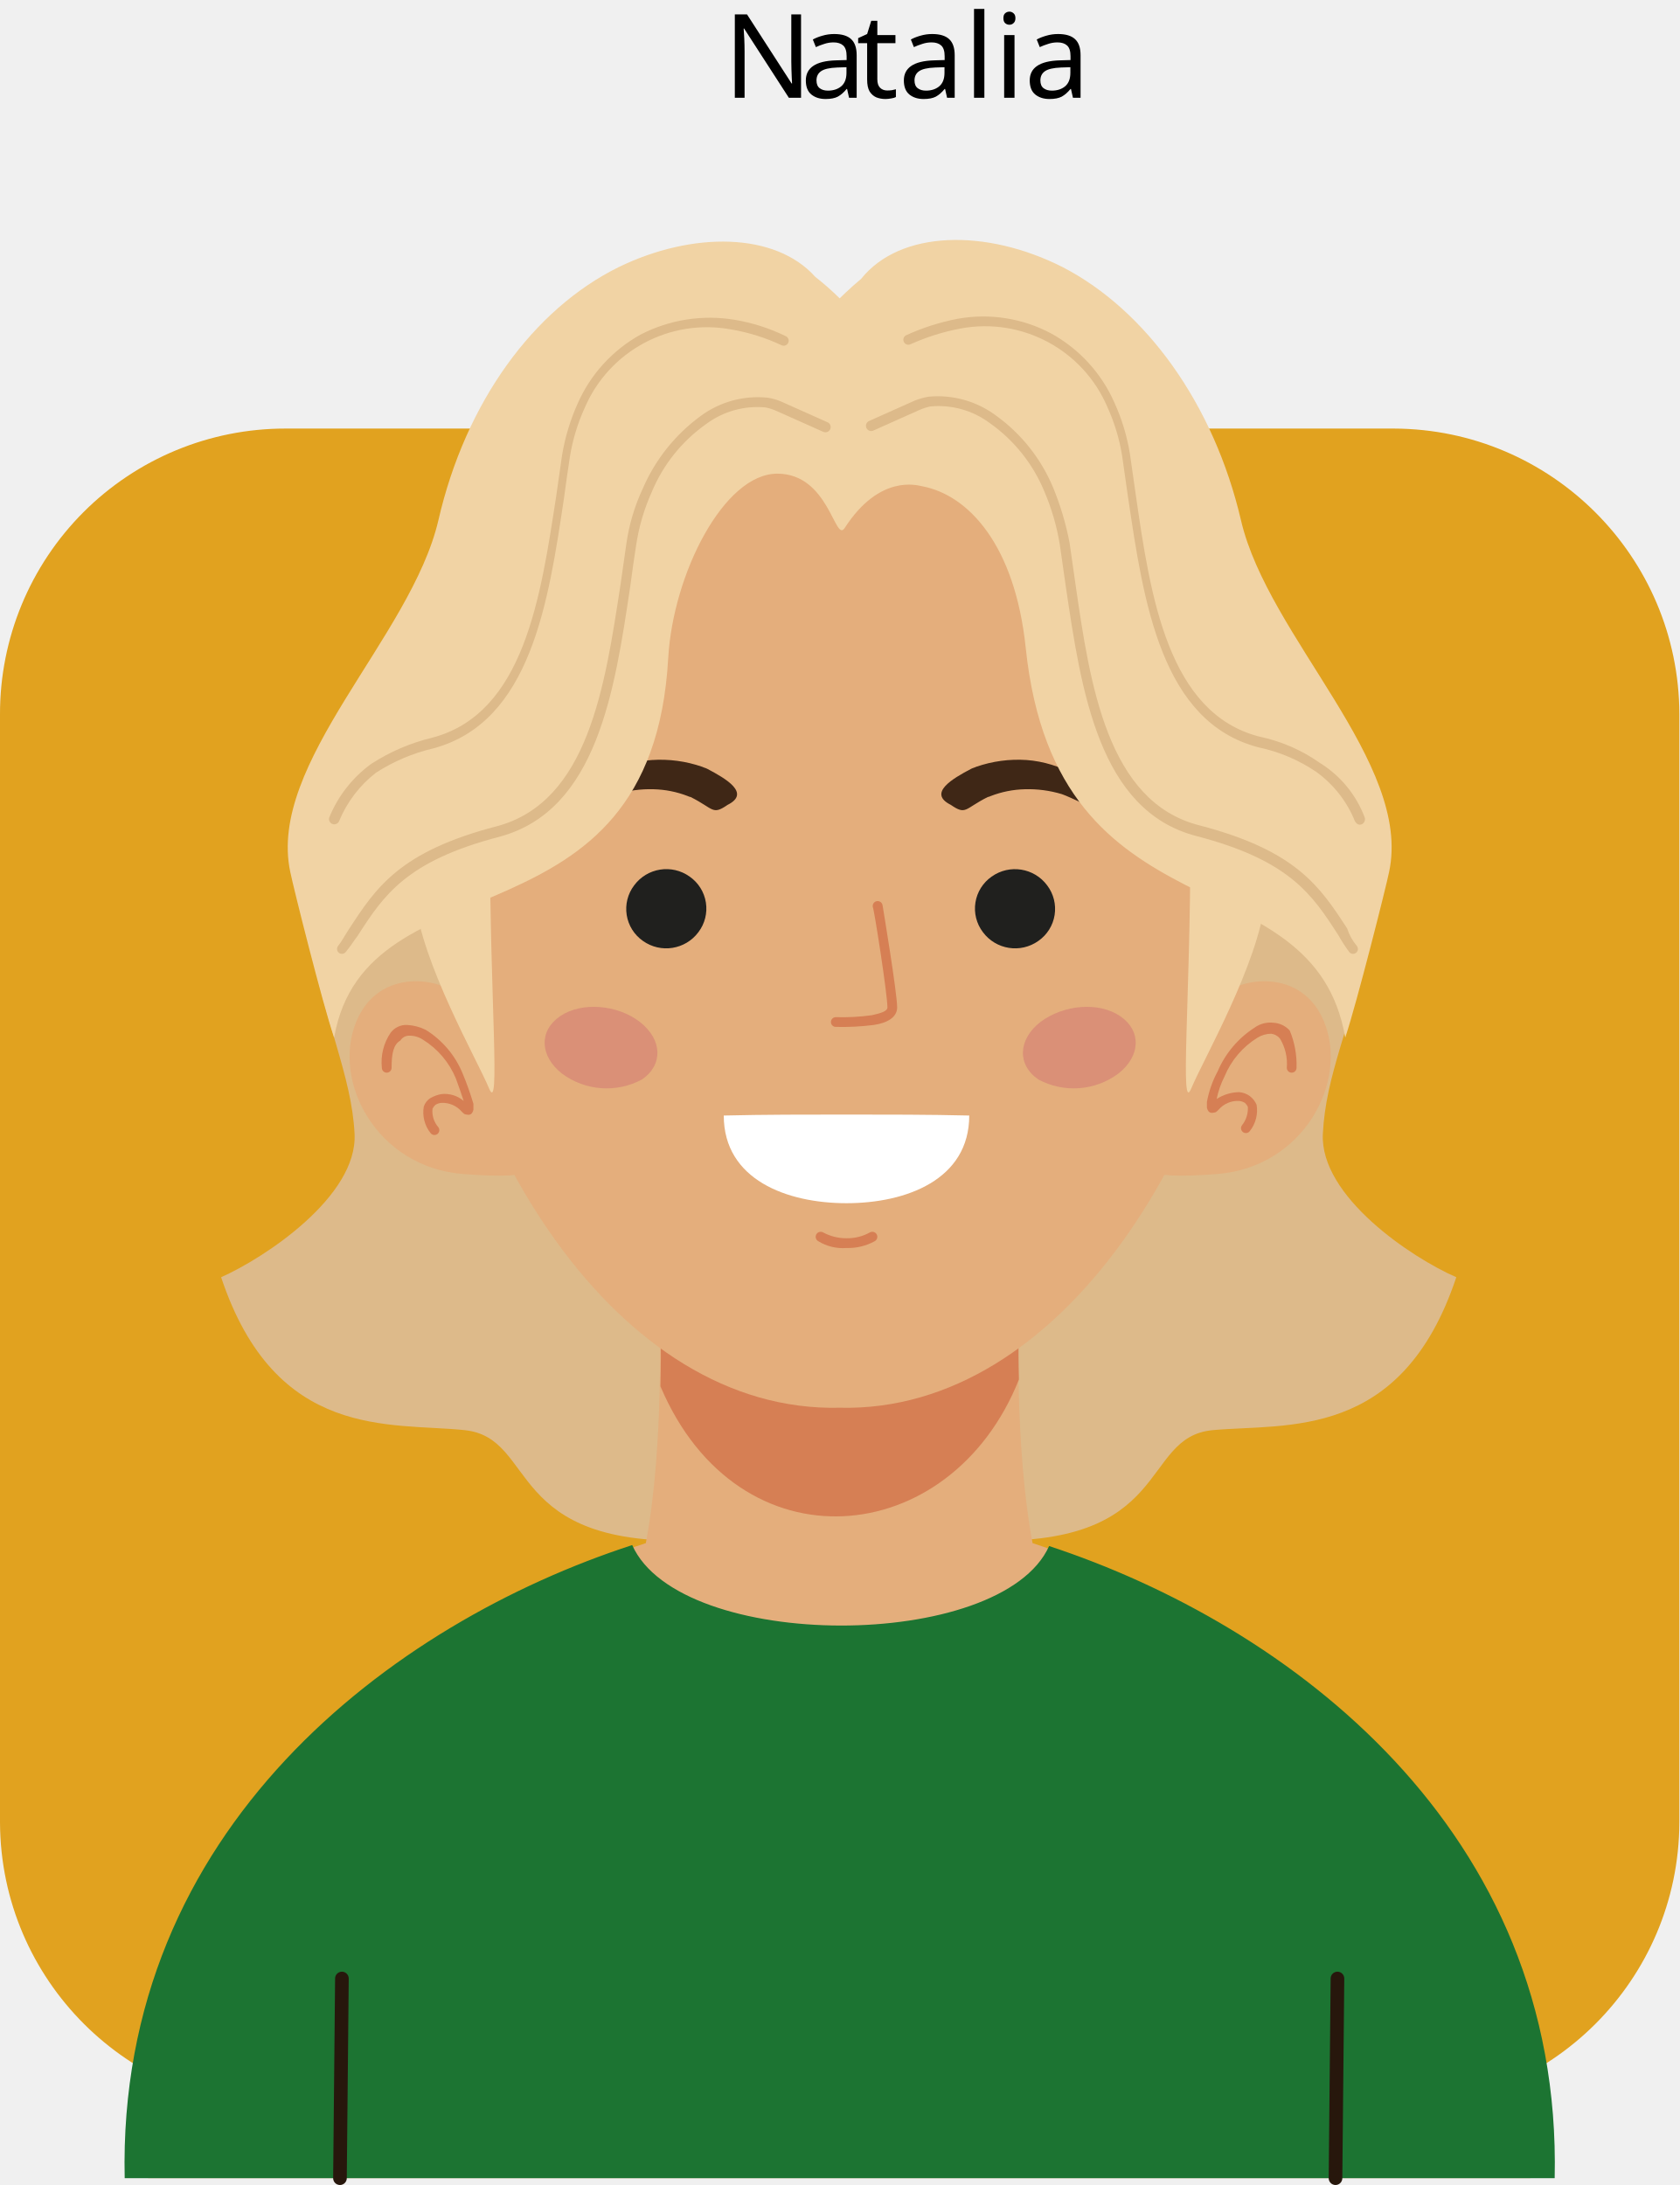
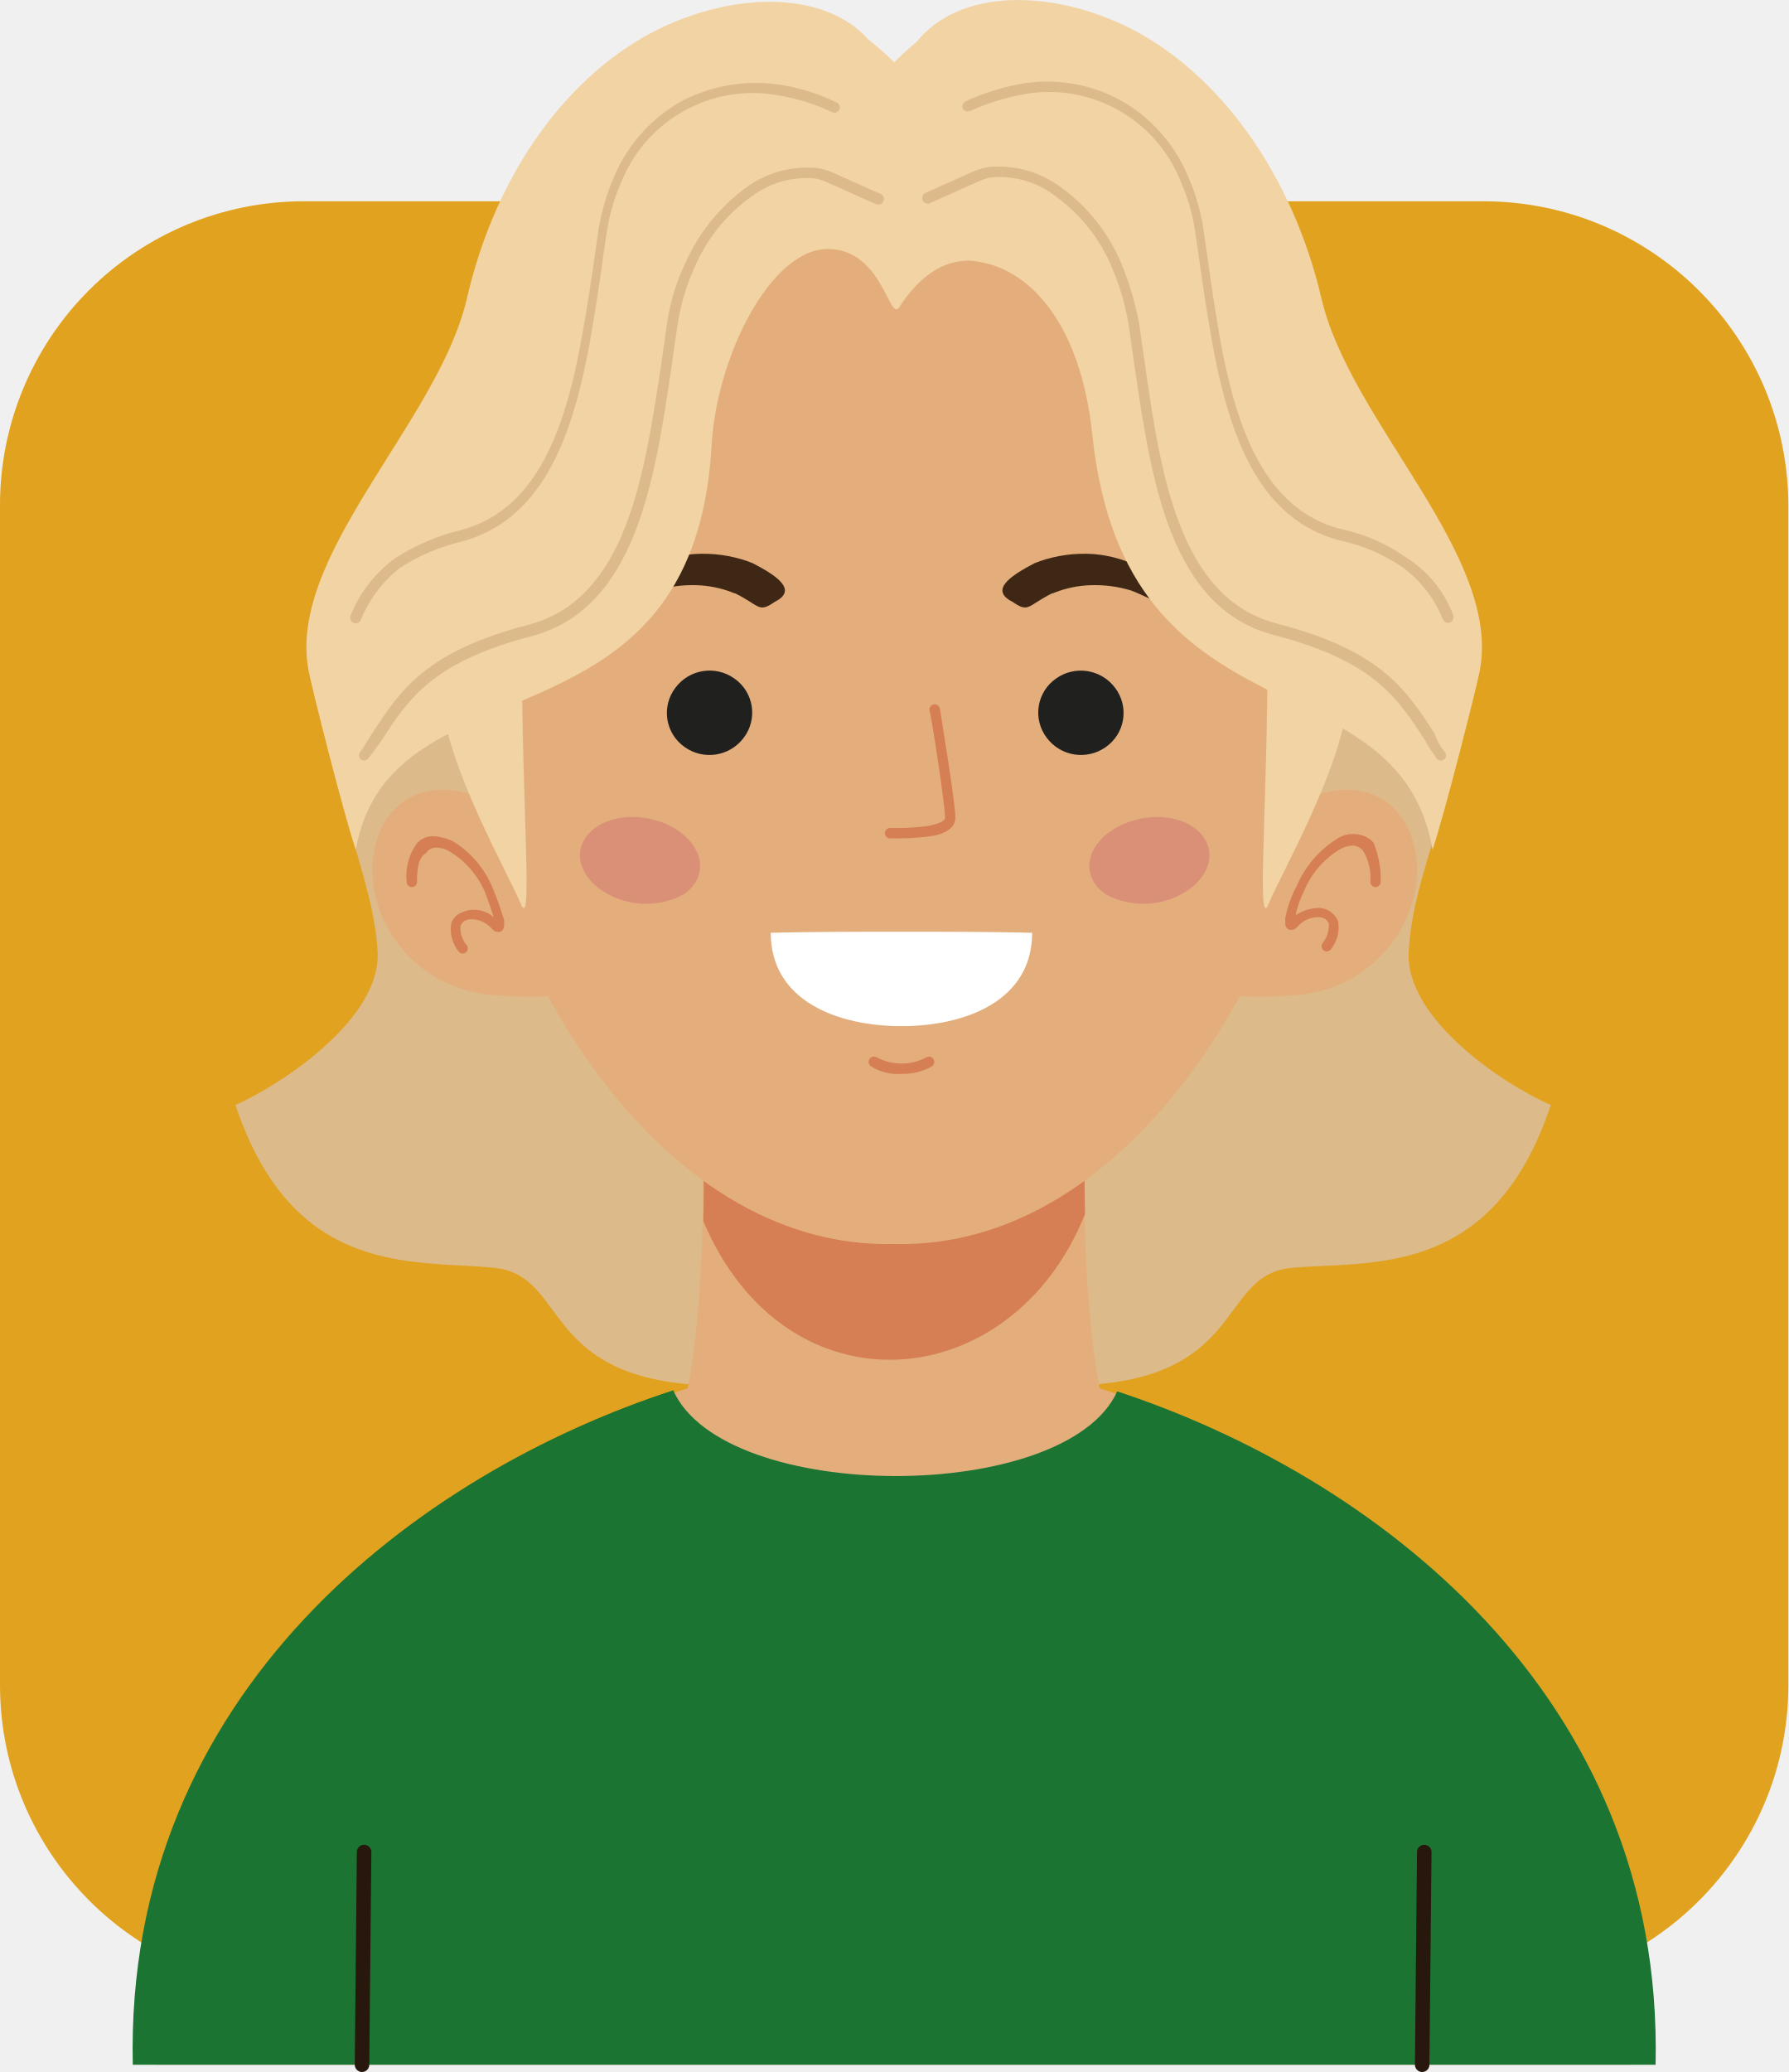
- <svg xmlns="http://www.w3.org/2000/svg" viewBox="0 0 172.4 224.33">
+ <svg xmlns="http://www.w3.org/2000/svg" viewBox="0 0 172.4 199.7">
  <defs>
-     <style>.cls-1{fill:#e1a21f;}.cls-1,.cls-10,.cls-11,.cls-2,.cls-3,.cls-4,.cls-5,.cls-6,.cls-7,.cls-8,.cls-9{fill-rule:evenodd;}.cls-2{fill:#ddba8a;}.cls-3{fill:#e4ae7c;}.cls-4{fill:#d67f54;}.cls-5{fill:#1c7432;}.cls-6{fill:#20201e;}.cls-7{fill:#da9077;}.cls-8{fill:#3f2716;}.cls-9{fill:#fff;}.cls-10{fill:#27170c;}.cls-11{fill:#f1d3a4;}.cls-12{isolation:isolate;font-size:12px;font-family:MyriadPro-Regular, Myriad Pro;}.cls-13{letter-spacing:0em;}</style>
+     <style>.cls-1{fill:#e1a21f;}.cls-1,.cls-10,.cls-11,.cls-2,.cls-3,.cls-4,.cls-5,.cls-6,.cls-7,.cls-8,.cls-9{fill-rule:evenodd;}.cls-2{fill:#ddba8a;}.cls-3{fill:#e4ae7c;}.cls-4{fill:#d67f54;}.cls-5{fill:#1c7432;}.cls-6{fill:#20201e;}.cls-7{fill:#da9077;}.cls-8{fill:#3f2716;}.cls-9{fill:#fff;}.cls-10{fill:#27170c;}.cls-11{fill:#f1d3a4;}</style>
  </defs>
  <g id="Layer_2" data-name="Layer 2">
    <g id="Icon">
-       <path class="cls-1" d="M29.3,44H143.1a29.41,29.41,0,0,1,29.3,29.3v113.8a29.41,29.41,0,0,1-29.3,29.3H29.3A29.41,29.41,0,0,1,0,187.13V73.33A29.28,29.28,0,0,1,29.3,44Z" />
-       <path class="cls-2" d="M31.2,94.13c2.1,11,4.9,16.2,5.2,22.3.3,6.4-9.2,12.7-13.7,14.7,5.6,16.8,17.4,14.9,25,15.7s3.9,12.2,24.2,11.3l9.7-69.5-50.4,5.5ZM93,95.73l7.3,62.4c20.3.9,16.6-10.6,24.2-11.3s19.4,1.1,25-15.7c-4.6-2-14-8.3-13.7-14.7.3-6.1,2.8-10.8,5-20.6l-12-4.9Z" />
-       <path class="cls-3" d="M47.1,102.73c-.2-1.9-7.9-4.1-10.5,2.1s2.1,15,10.9,15.7,6.2-.9,6.2-.9Z" />
-       <path class="cls-3" d="M125.4,102.73c.2-1.9,7.9-4.1,10.5,2.1s-2.1,15-10.9,15.7-6.2-.9-6.2-.9Z" />
-       <path class="cls-3" d="M86.2,223.63h-71c-.8-36.3,27.1-57.4,51.1-65.2,1.9-10.1,1.4-23.3,1.4-23.3h36.9s-.5,13.1,1.4,23.3c24,7.9,51.9,28.9,51.1,65.2Z" />
-       <path class="cls-4" d="M104.6,135.23s-.1,2.6,0,6.4c-7,17.6-28.8,19.6-36.8.7.1-4.2,0-7.1,0-7.1Z" />
-       <path class="cls-5" d="M159.6,223.63c.8-35.8-27.3-56.8-51.9-64.9-4.9,10.9-37.9,10.9-42.8-.1-24.6,8-52.9,29.1-52.1,65Z" />
-       <path class="cls-3" d="M86.2,144.53c-45.8,1.1-68.9-111.8,0-108.9C155,32.73,131.9,145.63,86.2,144.53Z" />
-       <path class="cls-6" d="M70.8,90a4,4,0,0,1,.9,5.7,4.12,4.12,0,0,1-5.7.9,4,4,0,0,1-.9-5.7A4.11,4.11,0,0,1,70.8,90Z" />
-       <path class="cls-6" d="M101.8,90a4,4,0,0,0-.9,5.7,4.12,4.12,0,0,0,5.7.9,4,4,0,0,0,.9-5.7A4.12,4.12,0,0,0,101.8,90Z" />
-       <path class="cls-7" d="M65.7,104.93c2.3,1.8,2.4,4.4.2,5.9a7.67,7.67,0,0,1-8.2-.6c-2.3-1.8-2.4-4.4-.2-5.9S63.4,103.13,65.7,104.93Z" />
-       <path class="cls-7" d="M106.8,104.93c-2.3,1.8-2.4,4.4-.2,5.9a7.67,7.67,0,0,0,8.2-.6c2.3-1.8,2.4-4.4.2-5.9S109.2,103.13,106.8,104.93Z" />
-       <path class="cls-8" d="M72.6,78.93c-.2-.1-.3-.1-.5-.2a13.11,13.11,0,0,0-5.2-.7,11.7,11.7,0,0,0-4.9,1.5c-.7.5-3.6,2.8-2.8,3.7.3.1,3.2-1.4,4.1-1.7a12,12,0,0,1,3.8-.5,10.39,10.39,0,0,1,3.5.7,1,1,0,0,0,.3.1c2.4,1.2,2.2,1.9,3.8.8C77.1,81.43,74.5,79.93,72.6,78.93Z" />
-       <path class="cls-8" d="M99.7,78.93c.2-.1.3-.1.5-.2a13.11,13.11,0,0,1,5.2-.7,11.7,11.7,0,0,1,4.9,1.5c.7.5,3.6,2.8,2.8,3.7-.3.1-3.2-1.4-4.1-1.7a12,12,0,0,0-3.8-.5,10.39,10.39,0,0,0-3.5.7,1,1,0,0,1-.3.1c-2.4,1.2-2.2,1.9-3.8.8C95.2,81.43,97.8,79.93,99.7,78.93Z" />
-       <path class="cls-9" d="M74.3,114.53c4.2-.1,8.4-.1,12.6-.1s8.4,0,12.6.1c0,6.6-6.5,9-12.6,9h0C80.8,123.53,74.3,121.13,74.3,114.53Z" />
-       <path class="cls-4" d="M84,127.43a.51.51,0,0,1,.5-.9,5,5,0,0,0,2.4.6,4.75,4.75,0,0,0,2.4-.6.51.51,0,1,1,.5.9,5.66,5.66,0,0,1-2.9.7A4.83,4.83,0,0,1,84,127.43Z" />
-       <path class="cls-4" d="M85.8,105.43a.5.5,0,0,1,0-1,22.34,22.34,0,0,0,3.7-.2c.9-.2,1.6-.4,1.6-.8,0-1.4-1.4-10.3-1.5-10.3a.51.51,0,1,1,1-.2s1.5,9,1.5,10.5c0,1-1,1.6-2.4,1.8A25.49,25.49,0,0,1,85.8,105.43Z" />
-       <path class="cls-4" d="M133.1,109.63a.5.5,0,0,1-1,0,5,5,0,0,0-.7-3,1.38,1.38,0,0,0-.9-.5,2.73,2.73,0,0,0-1.4.4,8.5,8.5,0,0,0-3.4,4,9.05,9.05,0,0,0-.8,2.3,4.35,4.35,0,0,1,2.3-.7,2.1,2.1,0,0,1,1.1.4,2.18,2.18,0,0,1,.7.9,3.43,3.43,0,0,1-.7,2.7.5.5,0,0,1-.8-.6,2.76,2.76,0,0,0,.6-1.9,1.38,1.38,0,0,0-.3-.4,1.42,1.42,0,0,0-.6-.2,2.59,2.59,0,0,0-2.1.9c-.2.2-.3.3-.5.3-.4.1-.6-.1-.7-.5h0v-.6A10.59,10.59,0,0,1,125,110a10,10,0,0,1,3.8-4.5,2.75,2.75,0,0,1,1.9-.5,2.46,2.46,0,0,1,1.7.8A9.17,9.17,0,0,1,133.1,109.63Z" />
-       <path class="cls-4" d="M40.2,109.63a.5.5,0,0,1-1,0,5.39,5.39,0,0,1,.9-3.6,2,2,0,0,1,1.7-.8,4.89,4.89,0,0,1,1.9.5,9.5,9.5,0,0,1,3.8,4.5,30.71,30.71,0,0,1,1.1,3.1v.6h0c-.1.4-.3.6-.7.5-.2,0-.3-.1-.5-.3a2.59,2.59,0,0,0-2.1-.9,1.42,1.42,0,0,0-.6.2,1.38,1.38,0,0,0-.3.4,2.5,2.5,0,0,0,.6,1.9.5.5,0,0,1-.8.6,3.43,3.43,0,0,1-.7-2.7,1.6,1.6,0,0,1,.7-.9,3.58,3.58,0,0,1,1.1-.4,3,3,0,0,1,2.3.7c-.2-.6-.5-1.5-.8-2.3a8.5,8.5,0,0,0-3.4-4,2.5,2.5,0,0,0-1.4-.4,1.05,1.05,0,0,0-.9.5C40.4,107.23,40.2,108.13,40.2,109.63Z" />
-       <path class="cls-10" d="M34.4,203.13a.7.7,0,0,1,1.4,0l-.2,20.5a.7.7,0,1,1-1.4,0Z" />
-       <path class="cls-10" d="M136.6,203.13a.7.7,0,0,1,1.4,0l-.2,20.5a.7.7,0,1,1-1.4,0Z" />
-       <path class="cls-11" d="M42.6,92.33c.7,6.6,6.4,16.5,7.6,19.4s.1-9.3.1-24.9S42.6,92.33,42.6,92.33Z" />
-       <path class="cls-11" d="M129.9,92.33c-.7,6.6-6.4,16.5-7.6,19.4s-.1-9.3-.1-24.9S129.9,92.33,129.9,92.33Z" />
-       <path class="cls-11" d="M79.8,48.63c-5.5,0-10.7,10.3-11.2,18.9-1.7,30.6-31,20.1-34.3,39-1.2-3.5-4.2-15.5-4.5-17-2.4-11.2,12.4-24.1,15.2-36.1,2.8-12.2,9.8-21.7,18.5-26,7.6-3.7,16.1-3.6,20.2,1a29.58,29.58,0,0,1,2.5,2.2s1-1,2.2-2c4-5,12.8-5.2,20.7-1.2,8.5,4.4,15.5,14,18.3,26s17.6,24.9,15.2,36.1c-.3,1.5-3.3,13.4-4.5,17-3.3-19-29.6-9.5-32.8-40-1.1-10.6-5.9-15.7-10.6-16.6-.5-.1-4.4-1.3-8,4.3C85.7,55.73,85.1,48.63,79.8,48.63Z" />
-       <path class="cls-2" d="M35.5,97.73a.5.5,0,0,1-.8-.6c.4-.5.7-1.1,1.1-1.7,2.8-4.3,5.2-8,15.2-10.6,9.4-2.5,11.1-14.4,12.7-24.8l.6-4.2a20,20,0,0,1,1.7-5.7,18.09,18.09,0,0,1,5.9-7.4,9.88,9.88,0,0,1,6.9-1.9,5.73,5.73,0,0,1,1.4.4l4.7,2.1a.54.54,0,1,1-.4,1l-4.7-2.1a5.64,5.64,0,0,0-1.2-.4,8.81,8.81,0,0,0-6.1,1.7,16.12,16.12,0,0,0-5.6,7A20.93,20.93,0,0,0,65.3,56q-.3,1.95-.6,4.2c-1.6,10.7-3.4,23-13.4,25.7-9.6,2.5-11.9,6-14.6,10.2C36.3,96.63,36,97.13,35.5,97.73Z" />
-       <path class="cls-2" d="M34.8,84.33a.54.54,0,0,1-1-.4,12.79,12.79,0,0,1,4.3-5.5h0a20.29,20.29,0,0,1,6.3-2.7c9.4-2.5,11.1-14.4,12.7-24.8l.6-4.2a21.83,21.83,0,0,1,1.6-5.3,15,15,0,0,1,6.5-7.1,15.48,15.48,0,0,1,9.6-1.5,19.17,19.17,0,0,1,5.3,1.7.51.51,0,0,1-.5.9,20,20,0,0,0-5.1-1.6A13.66,13.66,0,0,0,60,41.93a19.43,19.43,0,0,0-1.5,5q-.3,1.95-.6,4.2c-1.6,10.7-3.4,23-13.4,25.7a18.75,18.75,0,0,0-5.9,2.5h0A12.16,12.16,0,0,0,34.8,84.33Z" />
-       <path class="cls-2" d="M139.3,97.13a.5.5,0,1,1-.8.6,16.29,16.29,0,0,1-1.1-1.7c-2.7-4.2-5-7.7-14.6-10.2-10-2.6-11.8-14.9-13.4-25.7l-.6-4.2a23.45,23.45,0,0,0-1.6-5.5,16.12,16.12,0,0,0-5.6-7,8.81,8.81,0,0,0-6.1-1.7,5.64,5.64,0,0,0-1.2.4l-4.7,2.1a.54.54,0,0,1-.4-1l4.7-2.1a7.37,7.37,0,0,1,1.4-.4,10,10,0,0,1,6.9,1.9,17.33,17.33,0,0,1,5.9,7.4,29.38,29.38,0,0,1,1.7,5.7l.6,4.2c1.5,10.4,3.3,22.4,12.7,24.8,10,2.6,12.4,6.3,15.2,10.6A5.24,5.24,0,0,0,139.3,97.13Z" />
-       <path class="cls-2" d="M140.1,83.93a.59.59,0,0,1-.3.7c-.3.1-.5,0-.7-.3a11.59,11.59,0,0,0-4-5.1h0a16.7,16.7,0,0,0-5.9-2.5c-10-2.6-11.8-14.9-13.4-25.7l-.6-4.2a19.43,19.43,0,0,0-1.5-5,13.66,13.66,0,0,0-15.1-8.1,22.85,22.85,0,0,0-5.1,1.6.51.51,0,1,1-.5-.9,23.23,23.23,0,0,1,5.3-1.7,14.82,14.82,0,0,1,9.6,1.5,15,15,0,0,1,6.5,7.1,20.56,20.56,0,0,1,1.6,5.3l.6,4.2c1.5,10.4,3.3,22.4,12.7,24.8a16.69,16.69,0,0,1,6.2,2.7h0A11.24,11.24,0,0,1,140.1,83.93Z" />
-       <text class="cls-12" transform="translate(74.28 10.04)">N<tspan class="cls-13" x="7.9" y="0">a</tspan>
-         <tspan x="13.63" y="0">talia</tspan>
-       </text>
+       <path class="cls-1" d="M29.3,19.4H143.1a29.41,29.41,0,0,1,29.3,29.3V162.5a29.41,29.41,0,0,1-29.3,29.3H29.3A29.41,29.41,0,0,1,0,162.5V48.7A29.28,29.28,0,0,1,29.3,19.4Z" />
+       <path class="cls-2" d="M31.2,69.5c2.1,11,4.9,16.2,5.2,22.3.3,6.4-9.2,12.7-13.7,14.7,5.6,16.8,17.4,14.9,25,15.7s3.9,12.2,24.2,11.3L81.6,64,31.2,69.5ZM93,71.1l7.3,62.4c20.3.9,16.6-10.6,24.2-11.3s19.4,1.1,25-15.7c-4.6-2-14-8.3-13.7-14.7.3-6.1,2.8-10.8,5-20.6l-12-4.9Z" />
+       <path class="cls-3" d="M47.1,78.1c-.2-1.9-7.9-4.1-10.5,2.1s2.1,15,10.9,15.7,6.2-.9,6.2-.9Z" />
+       <path class="cls-3" d="M125.4,78.1c.2-1.9,7.9-4.1,10.5,2.1s-2.1,15-10.9,15.7-6.2-.9-6.2-.9Z" />
+       <path class="cls-3" d="M86.2,199h-71c-.8-36.3,27.1-57.4,51.1-65.2,1.9-10.1,1.4-23.3,1.4-23.3h36.9s-.5,13.1,1.4,23.3c24,7.9,51.9,28.9,51.1,65.2Z" />
+       <path class="cls-4" d="M104.6,110.6s-.1,2.6,0,6.4c-7,17.6-28.8,19.6-36.8.7.1-4.2,0-7.1,0-7.1Z" />
+       <path class="cls-5" d="M159.6,199c.8-35.8-27.3-56.8-51.9-64.9C102.8,145,69.8,145,64.9,134c-24.6,8-52.9,29.1-52.1,65Z" />
+       <path class="cls-3" d="M86.2,119.9C40.4,121,17.3,8.1,86.2,11,155,8.1,131.9,121,86.2,119.9Z" />
+       <path class="cls-6" d="M70.8,65.4a4,4,0,0,1,.9,5.7A4.12,4.12,0,0,1,66,72a4,4,0,0,1-.9-5.7A4.11,4.11,0,0,1,70.8,65.4Z" />
+       <path class="cls-6" d="M101.8,65.4a4,4,0,0,0-.9,5.7,4.12,4.12,0,0,0,5.7.9,4,4,0,0,0,.9-5.7A4.12,4.12,0,0,0,101.8,65.4Z" />
+       <path class="cls-7" d="M65.7,80.3c2.3,1.8,2.4,4.4.2,5.9a7.67,7.67,0,0,1-8.2-.6c-2.3-1.8-2.4-4.4-.2-5.9S63.4,78.5,65.7,80.3Z" />
+       <path class="cls-7" d="M106.8,80.3c-2.3,1.8-2.4,4.4-.2,5.9a7.67,7.67,0,0,0,8.2-.6c2.3-1.8,2.4-4.4.2-5.9S109.2,78.5,106.8,80.3Z" />
+       <path class="cls-8" d="M72.6,54.3c-.2-.1-.3-.1-.5-.2a13.11,13.11,0,0,0-5.2-.7A11.7,11.7,0,0,0,62,54.9c-.7.5-3.6,2.8-2.8,3.7.3.1,3.2-1.4,4.1-1.7a12,12,0,0,1,3.8-.5,10.39,10.39,0,0,1,3.5.7,1,1,0,0,0,.3.1c2.4,1.2,2.2,1.9,3.8.8C77.1,56.8,74.5,55.3,72.6,54.3Z" />
+       <path class="cls-8" d="M99.7,54.3c.2-.1.3-.1.5-.2a13.11,13.11,0,0,1,5.2-.7,11.7,11.7,0,0,1,4.9,1.5c.7.5,3.6,2.8,2.8,3.7-.3.1-3.2-1.4-4.1-1.7a12,12,0,0,0-3.8-.5,10.39,10.39,0,0,0-3.5.7,1,1,0,0,1-.3.1c-2.4,1.2-2.2,1.9-3.8.8C95.2,56.8,97.8,55.3,99.7,54.3Z" />
+       <path class="cls-9" d="M74.3,89.9c4.2-.1,8.4-.1,12.6-.1s8.4,0,12.6.1c0,6.6-6.5,9-12.6,9h0C80.8,98.9,74.3,96.5,74.3,89.9Z" />
+       <path class="cls-4" d="M84,102.8a.51.51,0,1,1,.5-.9,5,5,0,0,0,2.4.6,4.75,4.75,0,0,0,2.4-.6.51.51,0,0,1,.5.9,5.66,5.66,0,0,1-2.9.7A4.83,4.83,0,0,1,84,102.8Z" />
+       <path class="cls-4" d="M85.8,80.8a.5.5,0,0,1,0-1,22.34,22.34,0,0,0,3.7-.2c.9-.2,1.6-.4,1.6-.8,0-1.4-1.4-10.3-1.5-10.3a.51.51,0,1,1,1-.2s1.5,9,1.5,10.5c0,1-1,1.6-2.4,1.8A25.49,25.49,0,0,1,85.8,80.8Z" />
+       <path class="cls-4" d="M133.1,85a.5.5,0,0,1-1,0,5,5,0,0,0-.7-3,1.38,1.38,0,0,0-.9-.5,2.73,2.73,0,0,0-1.4.4,8.5,8.5,0,0,0-3.4,4,9.05,9.05,0,0,0-.8,2.3,4.35,4.35,0,0,1,2.3-.7,2.1,2.1,0,0,1,1.1.4,2.18,2.18,0,0,1,.7.9,3.43,3.43,0,0,1-.7,2.7.5.5,0,0,1-.8-.6,2.76,2.76,0,0,0,.6-1.9,1.38,1.38,0,0,0-.3-.4,1.42,1.42,0,0,0-.6-.2,2.59,2.59,0,0,0-2.1.9c-.2.2-.3.3-.5.3-.4.1-.6-.1-.7-.5h0v-.6a10.59,10.59,0,0,1,1.1-3.1,10,10,0,0,1,3.8-4.5,2.75,2.75,0,0,1,1.9-.5,2.46,2.46,0,0,1,1.7.8A9.17,9.17,0,0,1,133.1,85Z" />
+       <path class="cls-4" d="M40.2,85a.5.5,0,0,1-1,0,5.39,5.39,0,0,1,.9-3.6,2,2,0,0,1,1.7-.8,4.89,4.89,0,0,1,1.9.5,9.5,9.5,0,0,1,3.8,4.5,30.71,30.71,0,0,1,1.1,3.1v.6h0c-.1.4-.3.6-.7.5-.2,0-.3-.1-.5-.3a2.59,2.59,0,0,0-2.1-.9,1.42,1.42,0,0,0-.6.2,1.38,1.38,0,0,0-.3.4,2.5,2.5,0,0,0,.6,1.9.5.5,0,0,1-.8.6,3.43,3.43,0,0,1-.7-2.7,1.6,1.6,0,0,1,.7-.9,3.58,3.58,0,0,1,1.1-.4,3,3,0,0,1,2.3.7c-.2-.6-.5-1.5-.8-2.3a8.5,8.5,0,0,0-3.4-4,2.5,2.5,0,0,0-1.4-.4,1.05,1.05,0,0,0-.9.5C40.4,82.6,40.2,83.5,40.2,85Z" />
+       <path class="cls-10" d="M34.4,178.5a.7.7,0,0,1,1.4,0L35.6,199a.7.7,0,1,1-1.4,0Z" />
+       <path class="cls-10" d="M136.6,178.5a.7.7,0,0,1,1.4,0l-.2,20.5a.7.7,0,1,1-1.4,0Z" />
+       <path class="cls-11" d="M42.6,67.7c.7,6.6,6.4,16.5,7.6,19.4s.1-9.3.1-24.9S42.6,67.7,42.6,67.7Z" />
+       <path class="cls-11" d="M129.9,67.7c-.7,6.6-6.4,16.5-7.6,19.4s-.1-9.3-.1-24.9S129.9,67.7,129.9,67.7Z" />
+       <path class="cls-11" d="M79.8,24c-5.5,0-10.7,10.3-11.2,18.9-1.7,30.6-31,20.1-34.3,39-1.2-3.5-4.2-15.5-4.5-17C27.4,53.7,42.2,40.8,45,28.8c2.8-12.2,9.8-21.7,18.5-26,7.6-3.7,16.1-3.6,20.2,1A29.58,29.58,0,0,1,86.2,6s1-1,2.2-2c4-5,12.8-5.2,20.7-1.2,8.5,4.4,15.5,14,18.3,26S145,53.7,142.6,64.9c-.3,1.5-3.3,13.4-4.5,17-3.3-19-29.6-9.5-32.8-40-1.1-10.6-5.9-15.7-10.6-16.6-.5-.1-4.4-1.3-8,4.3C85.7,31.1,85.1,24,79.8,24Z" />
+       <path class="cls-2" d="M35.5,73.1a.5.5,0,0,1-.8-.6c.4-.5.7-1.1,1.1-1.7,2.8-4.3,5.2-8,15.2-10.6,9.4-2.5,11.1-14.4,12.7-24.8l.6-4.2A20,20,0,0,1,66,25.5a18.09,18.09,0,0,1,5.9-7.4,9.88,9.88,0,0,1,6.9-1.9,5.73,5.73,0,0,1,1.4.4l4.7,2.1a.54.54,0,0,1-.4,1l-4.7-2.1a5.64,5.64,0,0,0-1.2-.4,8.81,8.81,0,0,0-6.1,1.7,16.12,16.12,0,0,0-5.6,7,20.93,20.93,0,0,0-1.6,5.5q-.3,2-.6,4.2c-1.6,10.7-3.4,23-13.4,25.7-9.6,2.5-11.9,6-14.6,10.2C36.3,72,36,72.5,35.5,73.1Z" />
+       <path class="cls-2" d="M34.8,59.7a.54.54,0,1,1-1-.4,12.79,12.79,0,0,1,4.3-5.5h0a20.29,20.29,0,0,1,6.3-2.7c9.4-2.5,11.1-14.4,12.7-24.8l.6-4.2a21.83,21.83,0,0,1,1.6-5.3,15,15,0,0,1,6.5-7.1,15.48,15.48,0,0,1,9.6-1.5,19.17,19.17,0,0,1,5.3,1.7.51.51,0,0,1-.5.9,20,20,0,0,0-5.1-1.6A13.66,13.66,0,0,0,60,17.3a19.43,19.43,0,0,0-1.5,5q-.3,1.95-.6,4.2c-1.6,10.7-3.4,23-13.4,25.7a18.75,18.75,0,0,0-5.9,2.5h0A12.16,12.16,0,0,0,34.8,59.7Z" />
+       <path class="cls-2" d="M139.3,72.5a.5.5,0,0,1-.8.6,16.29,16.29,0,0,1-1.1-1.7c-2.7-4.2-5-7.7-14.6-10.2-10-2.6-11.8-14.9-13.4-25.7l-.6-4.2a23.45,23.45,0,0,0-1.6-5.5,16.12,16.12,0,0,0-5.6-7,8.81,8.81,0,0,0-6.1-1.7,5.64,5.64,0,0,0-1.2.4l-4.7,2.1a.54.54,0,0,1-.4-1l4.7-2.1a7.37,7.37,0,0,1,1.4-.4,10,10,0,0,1,6.9,1.9,17.33,17.33,0,0,1,5.9,7.4,29.38,29.38,0,0,1,1.7,5.7l.6,4.2c1.5,10.4,3.3,22.4,12.7,24.8,10,2.6,12.4,6.3,15.2,10.6A5.24,5.24,0,0,0,139.3,72.5Z" />
+       <path class="cls-2" d="M140.1,59.3a.59.59,0,0,1-.3.7c-.3.1-.5,0-.7-.3a11.59,11.59,0,0,0-4-5.1h0a16.7,16.7,0,0,0-5.9-2.5c-10-2.6-11.8-14.9-13.4-25.7l-.6-4.2a19.43,19.43,0,0,0-1.5-5A13.66,13.66,0,0,0,98.6,9.1a22.85,22.85,0,0,0-5.1,1.6.66.66,0,0,1-.7-.2.66.66,0,0,1,.2-.7,23.23,23.23,0,0,1,5.3-1.7,14.82,14.82,0,0,1,9.6,1.5,15,15,0,0,1,6.5,7.1A20.56,20.56,0,0,1,116,22l.6,4.2c1.5,10.4,3.3,22.4,12.7,24.8a16.69,16.69,0,0,1,6.2,2.7h0A11.24,11.24,0,0,1,140.1,59.3Z" />
    </g>
  </g>
</svg>
